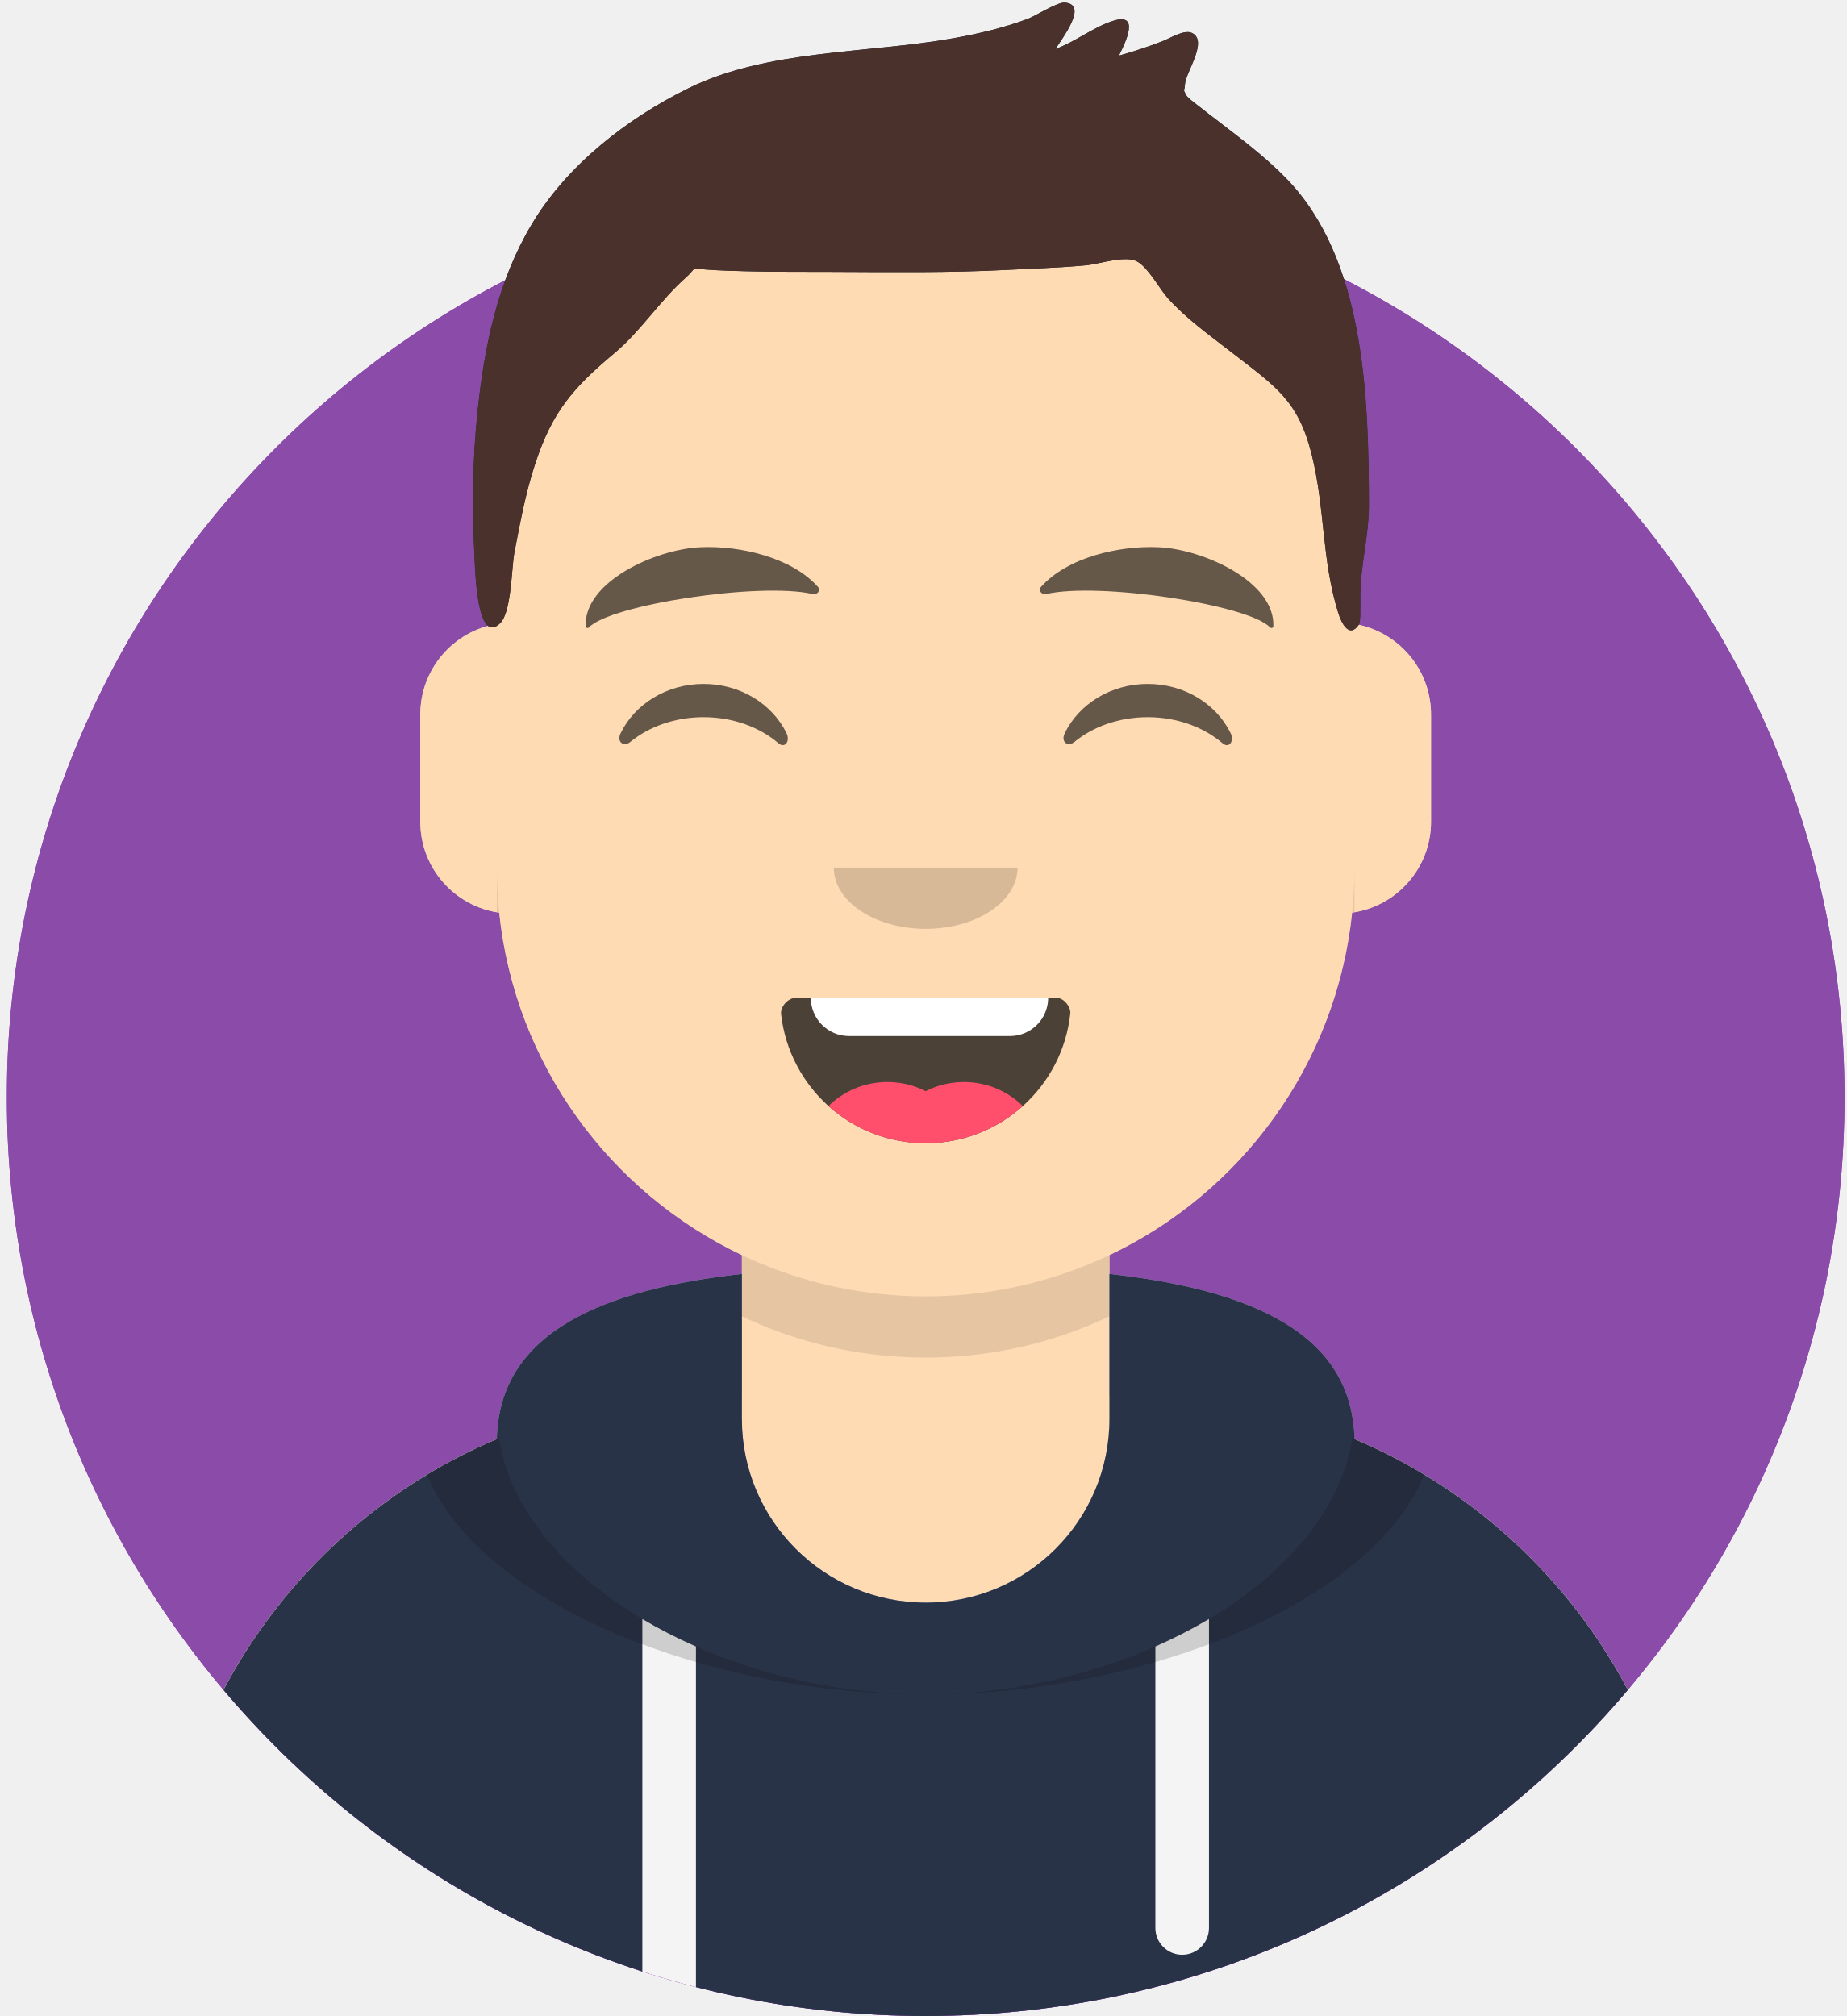
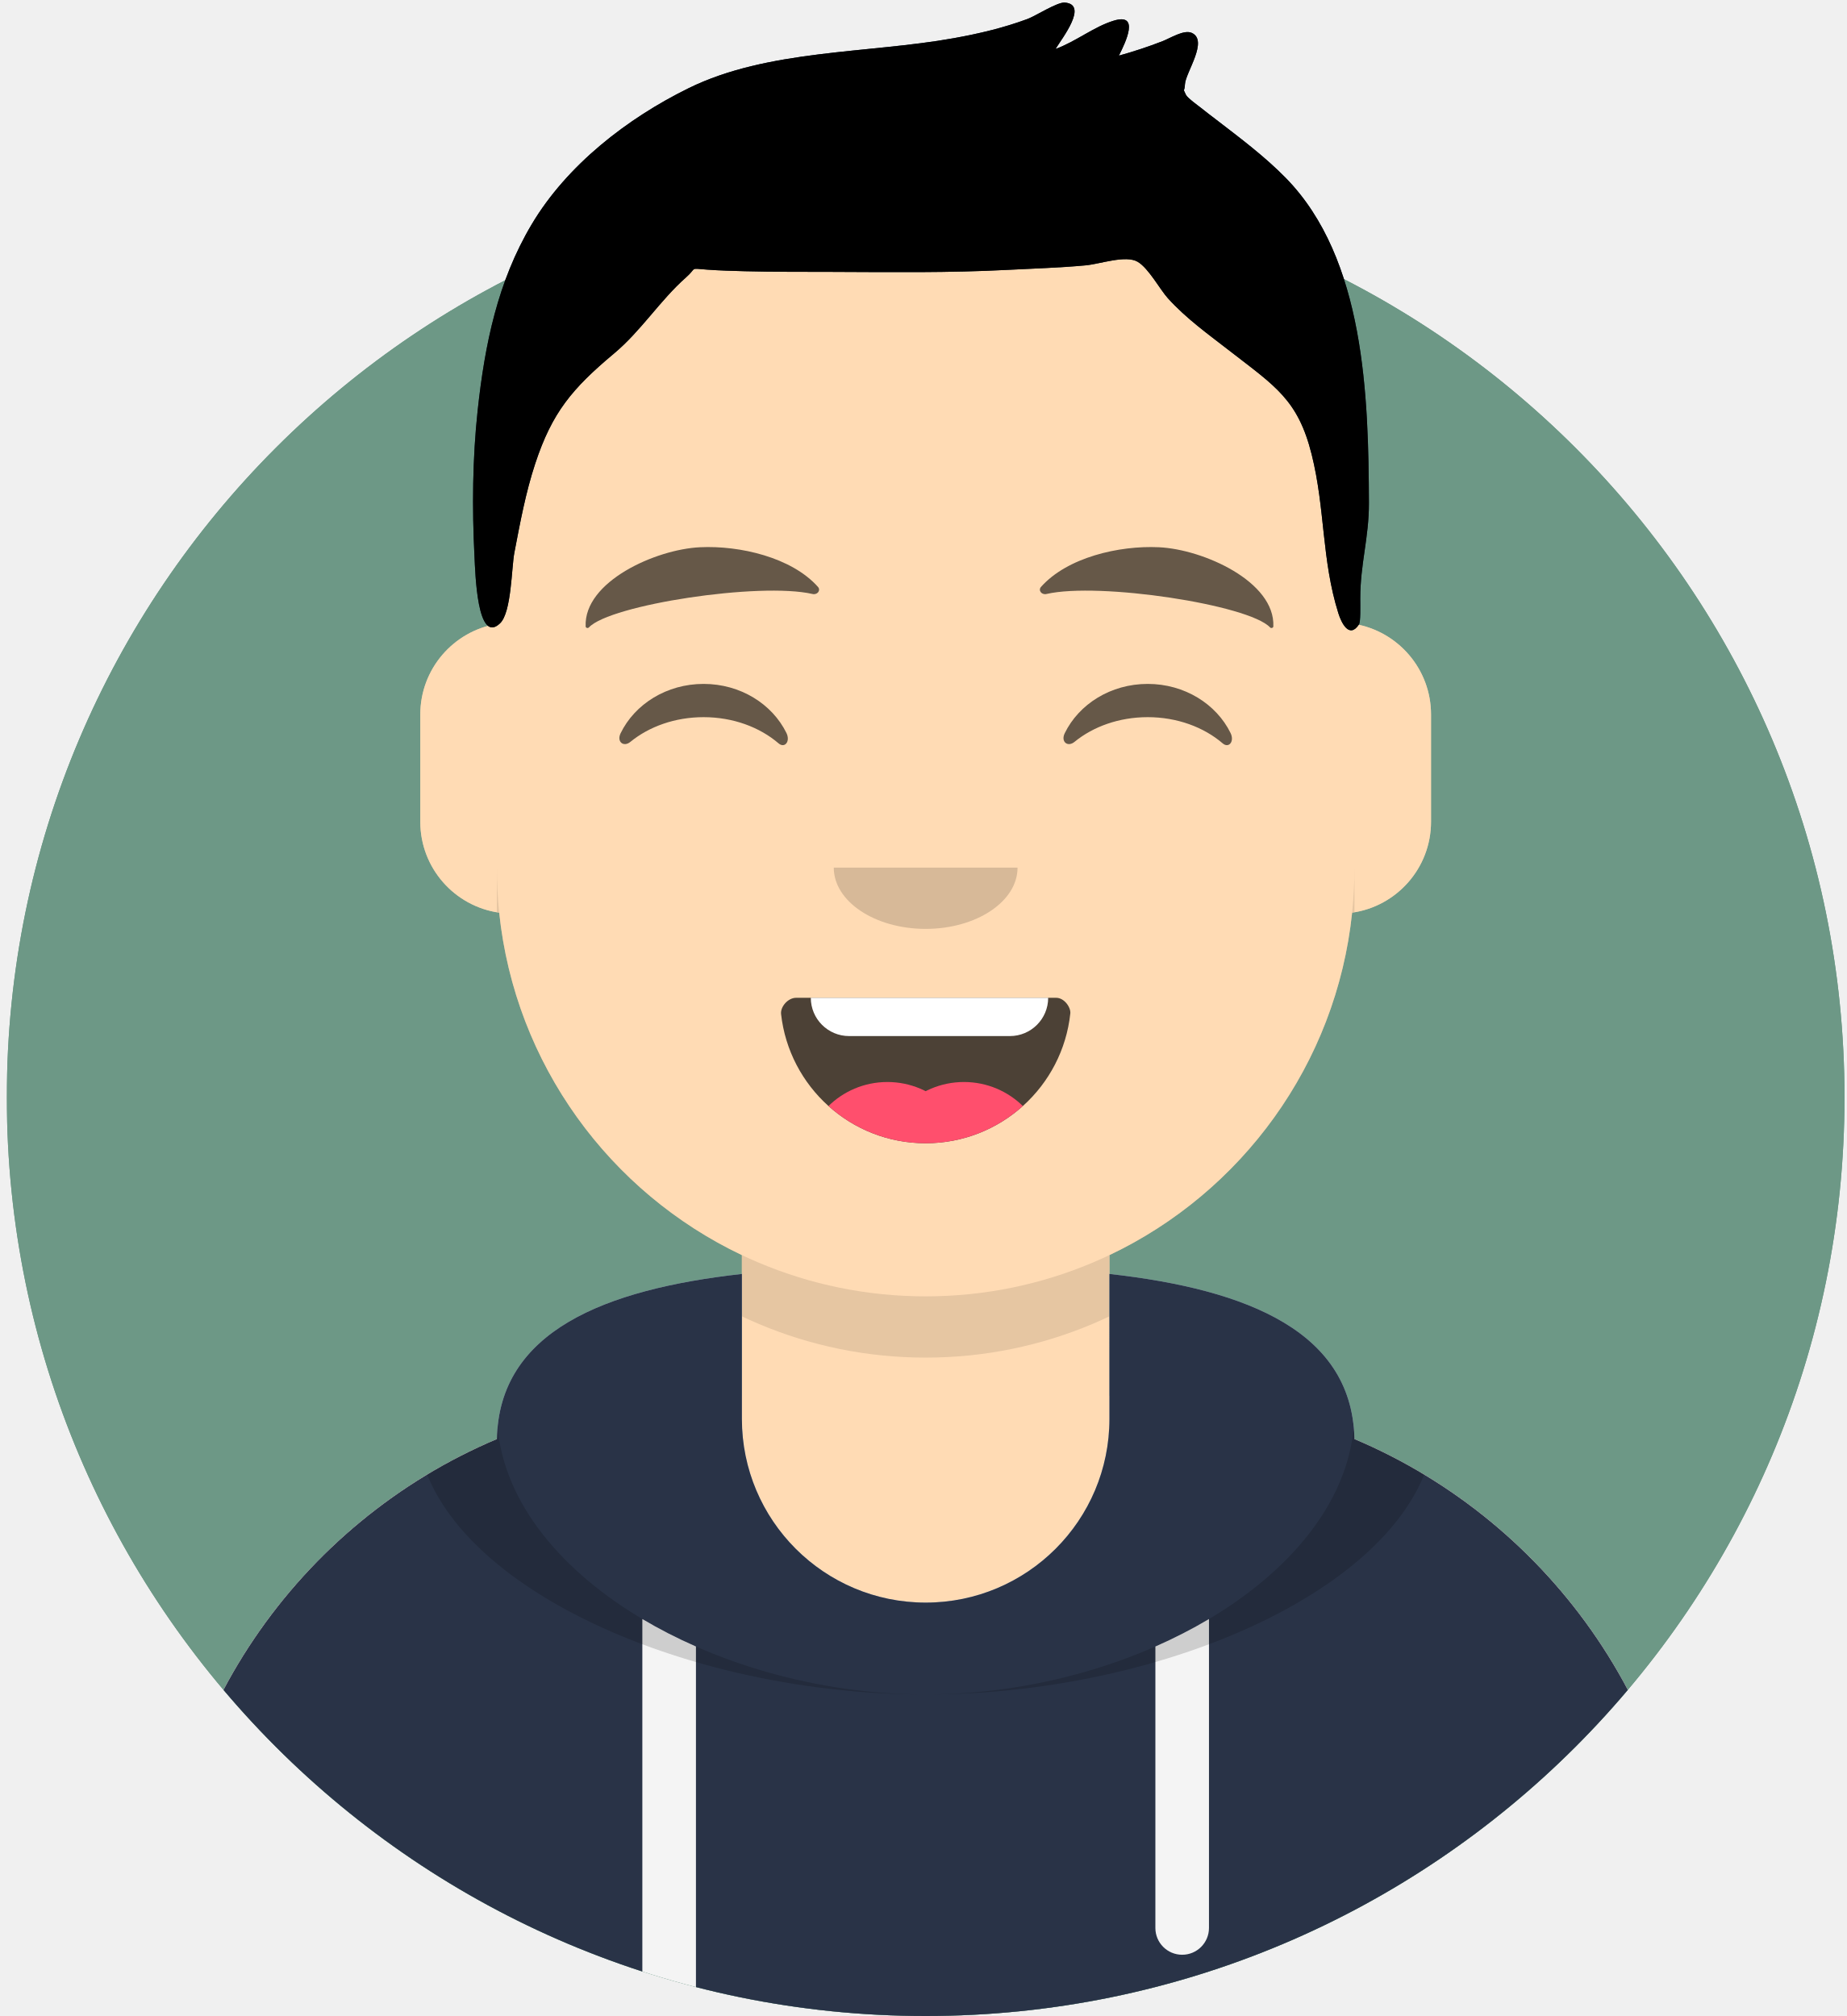
<svg xmlns="http://www.w3.org/2000/svg" xmlns:xlink="http://www.w3.org/1999/xlink" width="217px" height="237px" viewBox="0 0 217 237" version="1.1">
  <defs>
    <circle id="path-1" cx="108" cy="108" r="108" />
    <path d="M-3.19744231e-14,144 L-3.19744231e-14,-1.42108547e-14 L237.6,-1.42108547e-14 L237.6,144 L226.8,144 C226.8,203.647 178.447,252 118.8,252 C59.153,252 10.8,203.647 10.8,144 L10.8,144 L-3.19744231e-14,144 Z" id="path-3" />
    <path d="M90,0 C117.835,-5.11323436e-15 140.4,22.565 140.4,50.4 L140.401,55.949 C145.508,56.807 149.4,61.249 149.4,66.6 L149.4,79.2 C149.4,84.647 145.367,89.152 140.125,89.893 C138.265,107.718 127.114,122.78 111.601,130.149 L111.6,146.7 L115.2,146.7 C150.988,146.7 180,175.712 180,211.5 L180,219.6 L0,219.6 L0,211.5 C-4.38277231e-15,175.712 29.012,146.7 64.8,146.7 L68.4,146.7 L68.4,130.15 C52.886,122.78 41.735,107.718 39.875,89.893 C34.633,89.152 30.6,84.647 30.6,79.2 L30.6,66.6 C30.6,61.249 34.492,56.806 39.6,55.949 L39.6,50.4 C39.6,22.565 62.165,5.11323436e-15 90,0 Z" id="path-5" />
    <path d="M140.401,11.764 C156.691,13.587 169.2,18.597 169.2,31.569 L169.194,31.18 C192.467,41.01 208.8,64.047 208.8,90.9 L208.8,99 L28.8,99 L28.8,90.9 C28.8,64.047 45.133,41.01 68.406,31.18 C68.653,18.496 81.073,13.568 97.2,11.764 L97.2,28.8 C97.2,40.729 106.871,50.4 118.8,50.4 C130.729,50.4 140.4,40.729 140.4,28.8 L140.4,28.8 Z" id="path-7" />
    <path d="M31.606,13.615 C32.558,22.158 39.803,28.8 48.6,28.8 C57.424,28.8 64.687,22.117 65.603,13.536 C65.676,12.845 64.905,11.7 63.938,11.7 C50.534,11.7 40.264,11.7 33.378,11.7 C32.406,11.7 31.511,12.761 31.606,13.615 Z" id="path-9" />
    <rect id="path-11" x="0" y="0" width="237.6" height="252" />
    <path d="M118.135,20.928 C115.651,18.39 112.767,16.236 109.962,14.076 C109.343,13.6 108.715,13.135 108.109,12.641 C107.972,12.528 106.563,11.519 106.394,11.148 C105.988,10.254 106.224,10.95 106.28,9.884 C106.35,8.535 109.1,4.727 107.048,3.854 C106.146,3.47 104.536,4.492 103.67,4.83 C101.977,5.49 100.263,6.054 98.512,6.54 C99.351,4.869 100.95,1.524 97.944,2.419 C95.603,3.116 93.421,4.91 91.068,5.753 C91.847,4.477 94.96,0.523 92.147,0.302 C91.271,0.233 88.724,1.875 87.782,2.226 C84.959,3.275 82.075,3.953 79.111,4.487 C69.033,6.304 57.248,5.786 47.923,10.374 C40.735,13.911 33.636,19.4 29.484,26.389 C25.481,33.125 23.984,40.498 23.146,48.217 C22.532,53.882 22.482,59.738 22.769,65.424 C22.863,67.287 23.073,75.874 25.779,73.273 C27.127,71.978 27.117,66.745 27.457,64.974 C28.133,61.451 28.783,57.911 29.91,54.5 C31.895,48.49 34.238,45.687 39.184,41.547 C42.359,38.89 44.588,35.3 47.625,32.62 C48.99,31.416 47.949,31.542 50.143,31.7 C51.616,31.806 53.097,31.846 54.574,31.885 C57.99,31.974 61.412,31.951 64.829,31.963 C71.711,31.988 78.561,32.085 85.437,31.725 C88.492,31.565 91.556,31.478 94.603,31.195 C96.306,31.038 99.326,29.947 100.728,30.78 C102.01,31.543 103.342,34.034 104.263,35.054 C106.438,37.464 109.032,39.305 111.576,41.282 C116.881,45.403 119.559,46.98 121.17,53.421 C122.775,59.838 122.325,65.791 124.312,72.106 C124.662,73.217 125.586,75.13 126.726,73.415 C126.937,73.096 126.883,71.345 126.883,70.337 C126.883,66.27 127.913,63.218 127.9,59.123 C127.849,46.674 127.447,30.442 118.135,20.928 Z" id="path-13" />
  </defs>
  <g id="Website" stroke="none" stroke-width="1" fill="none" fill-rule="evenodd">
    <g id="mf-avatar" transform="translate(-10, -15)">
      <g id="Circle" transform="translate(10.8, 36)">
        <mask id="mask-2" fill="white">
          <use xlink:href="#path-1" />
        </mask>
-         <use id="Circle-Background" fill="#972dc2" xlink:href="#path-1" />
-         <g id="🖍-Circle-Color" mask="url(#mask-2)" fill="#8a4ca8">
+         <use id="Circle-Background" fill="#6D9886" xlink:href="#path-1" />
+         <g id="🖍-Circle-Color" mask="url(#mask-2)" fill="#6D9886">
          <rect id="🖍Color" x="0" y="0" width="216.445" height="216" />
        </g>
      </g>
      <mask id="mask-4" fill="white">
        <use xlink:href="#path-3" />
      </mask>
      <g id="Mask" />
      <g id="Avataaar" mask="url(#mask-4)">
        <g id="Body" transform="translate(28.8, 32.4)">
          <mask id="mask-6" fill="white">
            <use xlink:href="#path-5" />
          </mask>
          <use fill="#D0C6AC" xlink:href="#path-5" />
          <g id="Skin/👶🏻-05-Pale" mask="url(#mask-6)" fill="#FFDBB4">
            <g transform="translate(-28.8, 0)" id="Color">
              <rect x="0" y="0" width="238.384" height="220.355" />
            </g>
          </g>
          <path d="M39.6,84.6 C39.6,112.435 62.165,135 90,135 C117.835,135 140.4,112.435 140.4,84.6 L140.4,84.6 L140.4,91.8 C140.4,119.635 117.835,142.2 90,142.2 C62.165,142.2 39.6,119.635 39.6,91.8 Z" id="Neck-Shadow" fill-opacity="0.1" fill="#000000" mask="url(#mask-6)" />
        </g>
        <g id="Clothing/Hoodie" transform="translate(0, 153)">
          <mask id="mask-8" fill="white">
            <use xlink:href="#path-7" />
          </mask>
          <use id="Hoodie" fill="#B7C1DB" fill-rule="evenodd" xlink:href="#path-7" />
          <g id="Color/Palette/Slate" mask="url(#mask-8)" fill="#293347" fill-rule="evenodd">
            <rect id="🖍Color" x="0" y="0" width="238.491" height="99" />
          </g>
          <path d="M91.8,55.565 L91.8,99 L85.5,99 L85.499,52.335 C87.483,53.514 89.592,54.594 91.8,55.565 Z M152.101,52.334 L152.1,88.65 C152.1,90.39 150.69,91.8 148.95,91.8 C147.21,91.8 145.8,90.39 145.8,88.65 L145.801,55.565 C148.009,54.594 150.118,53.513 152.101,52.334 Z" id="Straps" fill="#F4F4F4" fill-rule="evenodd" mask="url(#mask-8)" />
          <path d="M155.733,11.451 C169.28,14.013 178.65,19.118 178.65,29.077 C178.65,46.818 148.916,61.2 118.8,61.2 C88.684,61.2 58.95,46.818 58.95,29.077 C58.95,19.118 68.32,14.013 81.867,11.451 C73.689,14.466 68.4,19.534 68.4,27.969 C68.4,46.322 93.439,61.2 118.8,61.2 C144.161,61.2 169.2,46.322 169.2,27.969 C169.2,19.71 164.13,14.679 156.241,11.642 Z" id="Shadow" fill-opacity="0.16" fill="#000000" fill-rule="evenodd" mask="url(#mask-8)" />
        </g>
        <g id="Face" transform="translate(68.4, 73.8)">
          <g id="Mouth/Smile" transform="translate(1.8, 46.8)">
            <mask id="mask-10" fill="white">
              <use xlink:href="#path-9" />
            </mask>
            <use id="Mouth" fill-opacity="0.7" fill="#000000" fill-rule="evenodd" xlink:href="#path-9" />
            <path d="M39.6,1.8 L58.5,1.8 C60.985,1.8 63,3.815 63,6.3 L63,11.7 C63,14.185 60.985,16.2 58.5,16.2 L39.6,16.2 C37.115,16.2 35.1,14.185 35.1,11.7 L35.1,6.3 C35.1,3.815 37.115,1.8 39.6,1.8 Z" id="Teeth" fill="#FFFFFF" fill-rule="evenodd" mask="url(#mask-10)" />
            <g id="Tongue" stroke-width="1" fill-rule="evenodd" mask="url(#mask-10)" fill="#FF4F6D">
              <g transform="translate(34.2, 21.6)">
                <circle cx="9.9" cy="9.9" r="9.9" />
                <circle cx="18.9" cy="9.9" r="9.9" />
              </g>
            </g>
          </g>
          <g id="Nose/Default" transform="translate(25.2, 36)" fill="#000000" fill-opacity="0.16">
            <path d="M14.4,7.2 C14.4,11.176 19.235,14.4 25.2,14.4 L25.2,14.4 C31.165,14.4 36,11.176 36,7.2" id="Nose" />
          </g>
          <g id="Eyes/Happy-😁" transform="translate(0, 7.2)" fill="#000000" fill-opacity="0.6">
            <path d="M14.544,20.203 C16.206,16.784 19.948,14.4 24.298,14.4 C28.632,14.4 32.363,16.767 34.034,20.166 C34.53,21.176 33.824,22.003 33.112,21.39 C30.906,19.494 27.773,18.309 24.298,18.309 C20.931,18.309 17.886,19.421 15.694,21.214 C14.892,21.87 14.058,21.203 14.544,20.203 Z" id="Squint" />
            <path d="M66.744,20.203 C68.406,16.784 72.148,14.4 76.498,14.4 C80.832,14.4 84.563,16.767 86.234,20.166 C86.73,21.176 86.024,22.003 85.312,21.39 C83.106,19.494 79.973,18.309 76.498,18.309 C73.131,18.309 70.086,19.421 67.894,21.214 C67.092,21.87 66.258,21.203 66.744,20.203 Z" id="Squint" />
          </g>
          <g id="Eyebrow/Natural/Default-Natural" fill="#000000" fill-opacity="0.6">
            <path d="M23.435,5.589 C18.25,6.285 10.164,10.805 10.84,16.036 C10.862,16.207 11.121,16.261 11.233,16.118 C13.471,13.248 30.774,9.033 37.075,9.913 C37.652,9.994 38.032,9.399 37.639,9.027 C34.269,5.845 28.08,4.961 23.435,5.589" id="Eyebrow" transform="translate(24.3, 10.8) rotate(5) translate(-24.3, -10.8) " />
            <path d="M76.535,5.589 C71.35,6.285 63.264,10.805 63.94,16.036 C63.962,16.207 64.221,16.261 64.333,16.118 C66.571,13.248 83.874,9.033 90.175,9.913 C90.752,9.994 91.132,9.399 90.739,9.027 C87.369,5.845 81.18,4.961 76.535,5.589" id="Eyebrow" transform="translate(77.4, 10.8) scale(-1, 1) rotate(5) translate(-77.4, -10.8) " />
          </g>
        </g>
        <g id="Top">
          <mask id="mask-12" fill="white">
            <use xlink:href="#path-11" />
          </mask>
          <g id="Mask" />
          <g mask="url(#mask-12)">
            <g transform="translate(43, 15)">
              <mask id="mask-14" fill="white">
                <use xlink:href="#path-13" />
              </mask>
              <use id="Short-Hair" stroke="none" fill="#1F3140" fill-rule="evenodd" xlink:href="#path-13" />
-               <g id="Color/Hair/Brown-Dark" stroke="none" fill="none" mask="url(#mask-14)" fill-rule="evenodd">
-                 <g transform="translate(-43.1, -15)" fill="#4A312C" id="Color">
+               <g id="Color/Hair/Black" stroke="none" fill="none" mask="url(#mask-14)" fill-rule="evenodd">
+                 <g transform="translate(-43.1, -15)" fill="#000000" id="Color">
                  <rect x="0" y="0" width="239.107" height="252.406" />
                </g>
              </g>
            </g>
          </g>
        </g>
      </g>
    </g>
  </g>
</svg>
